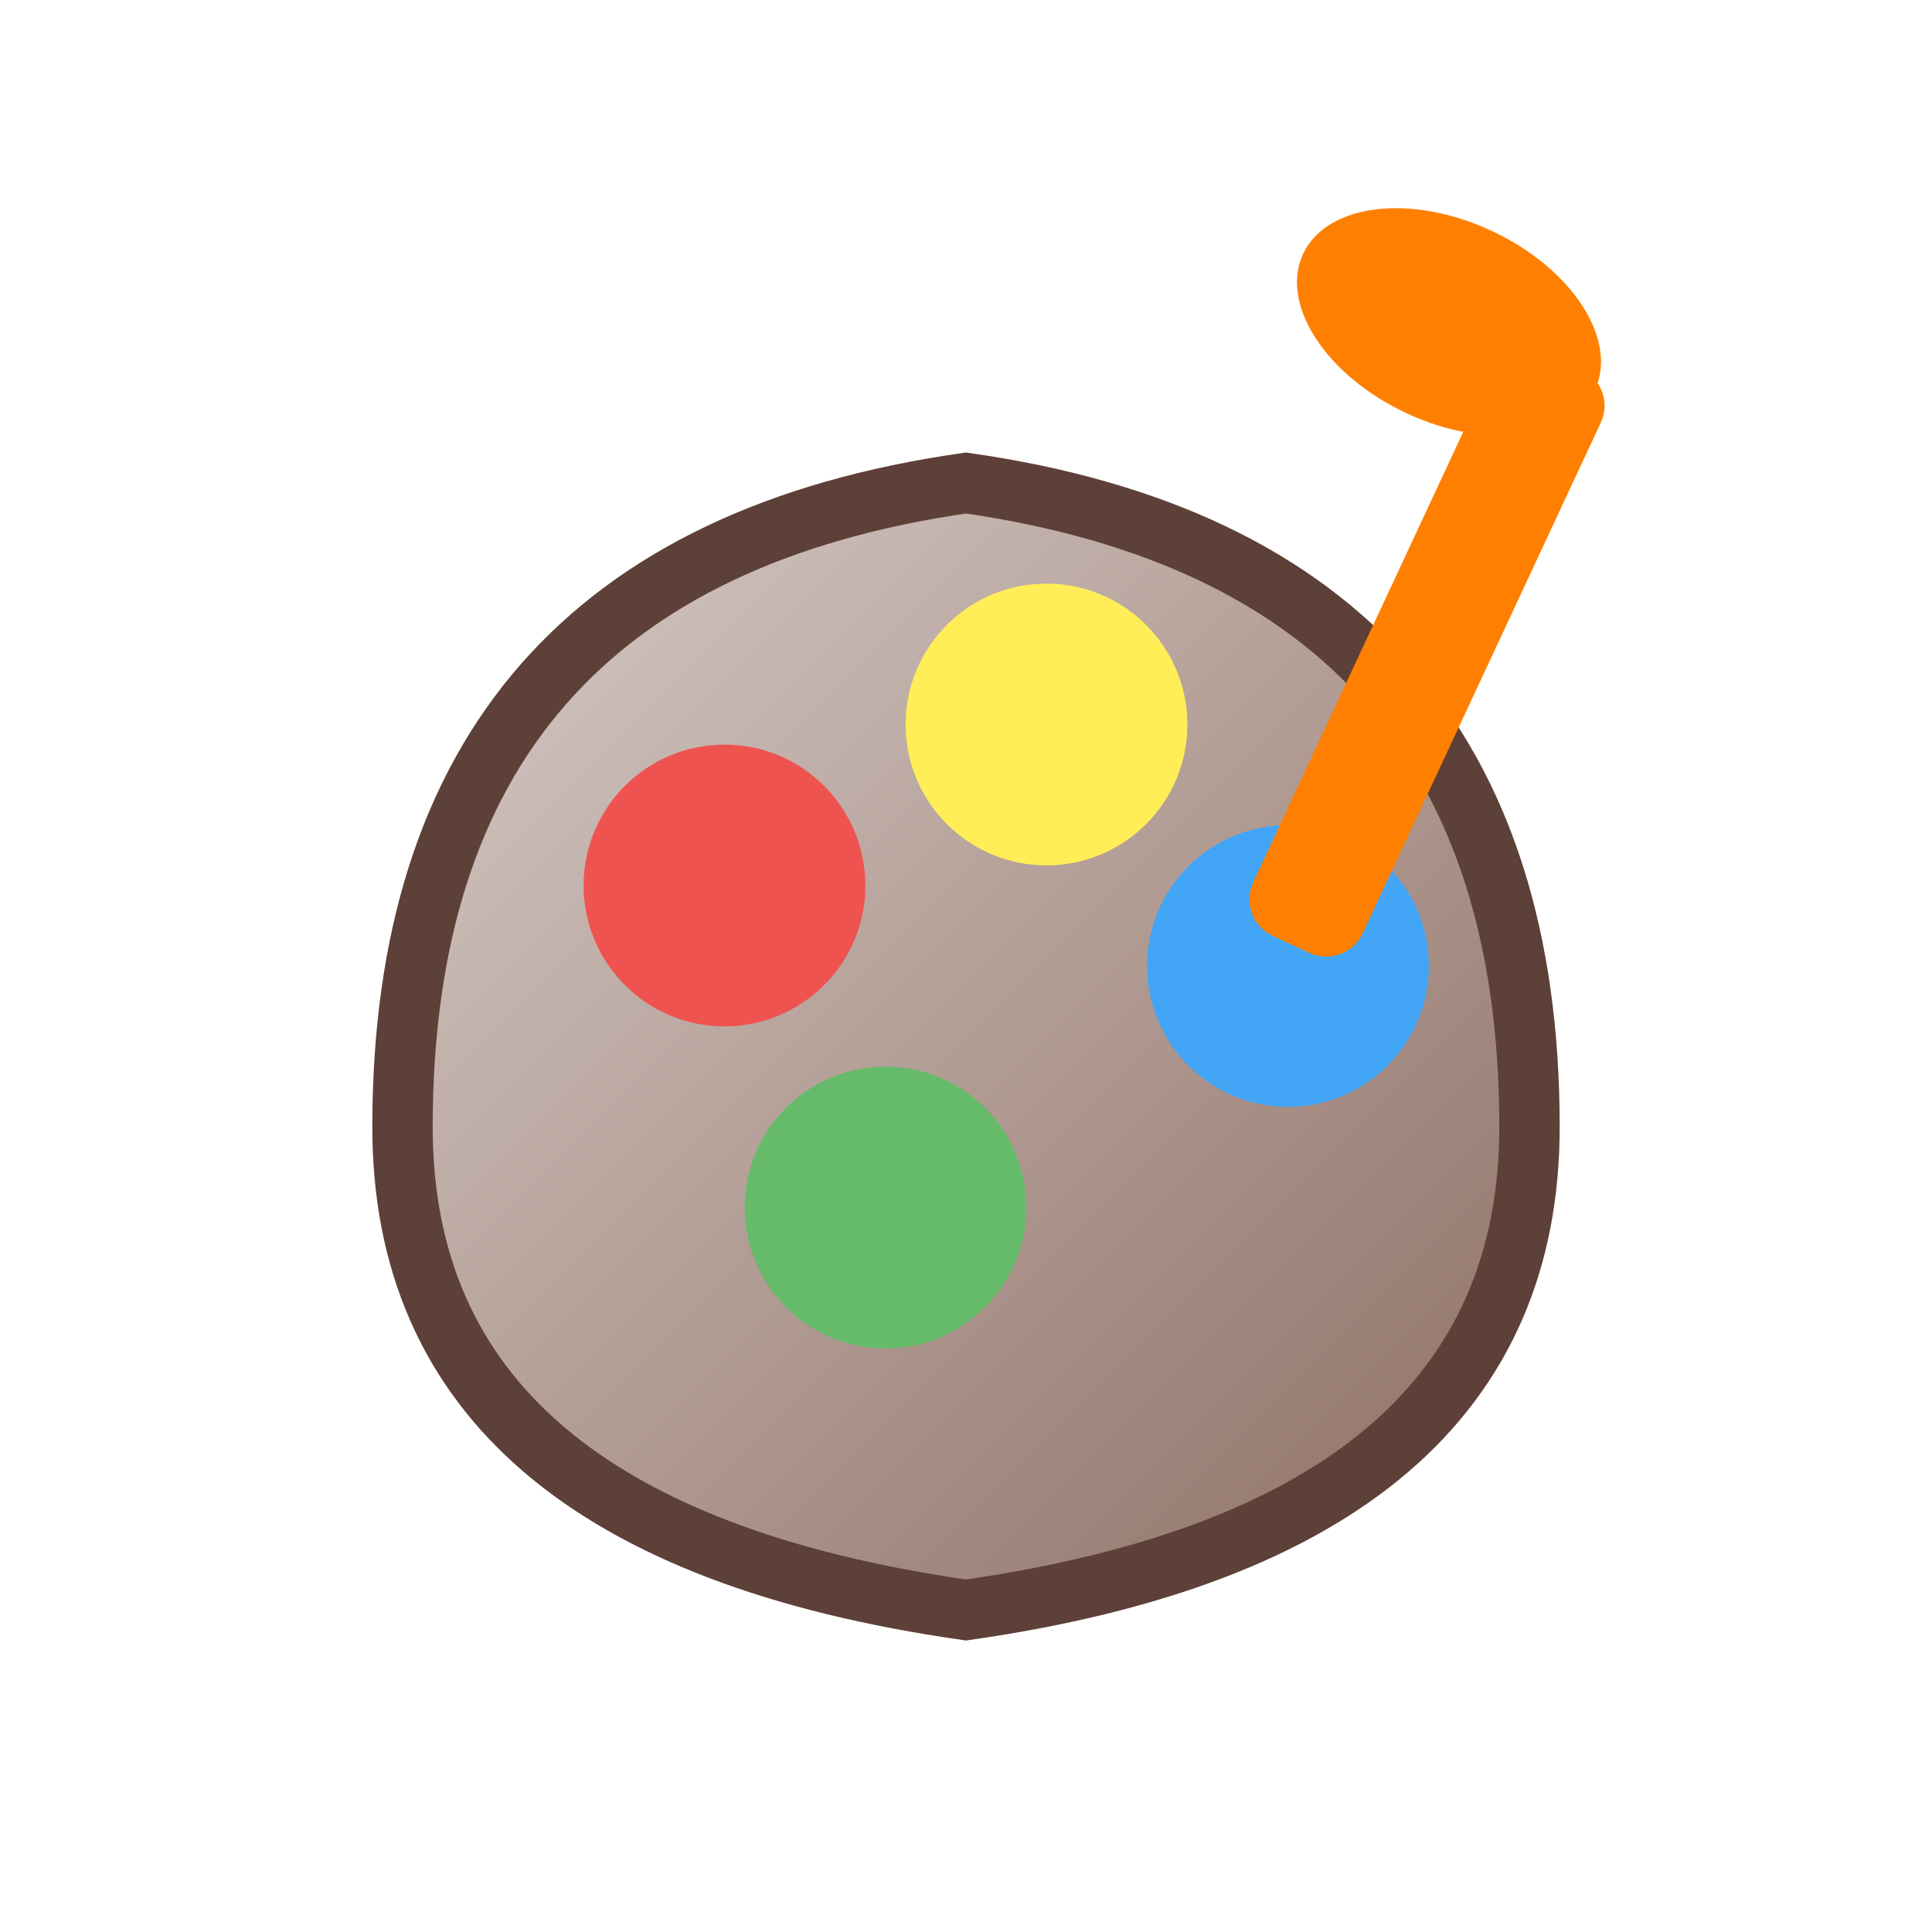
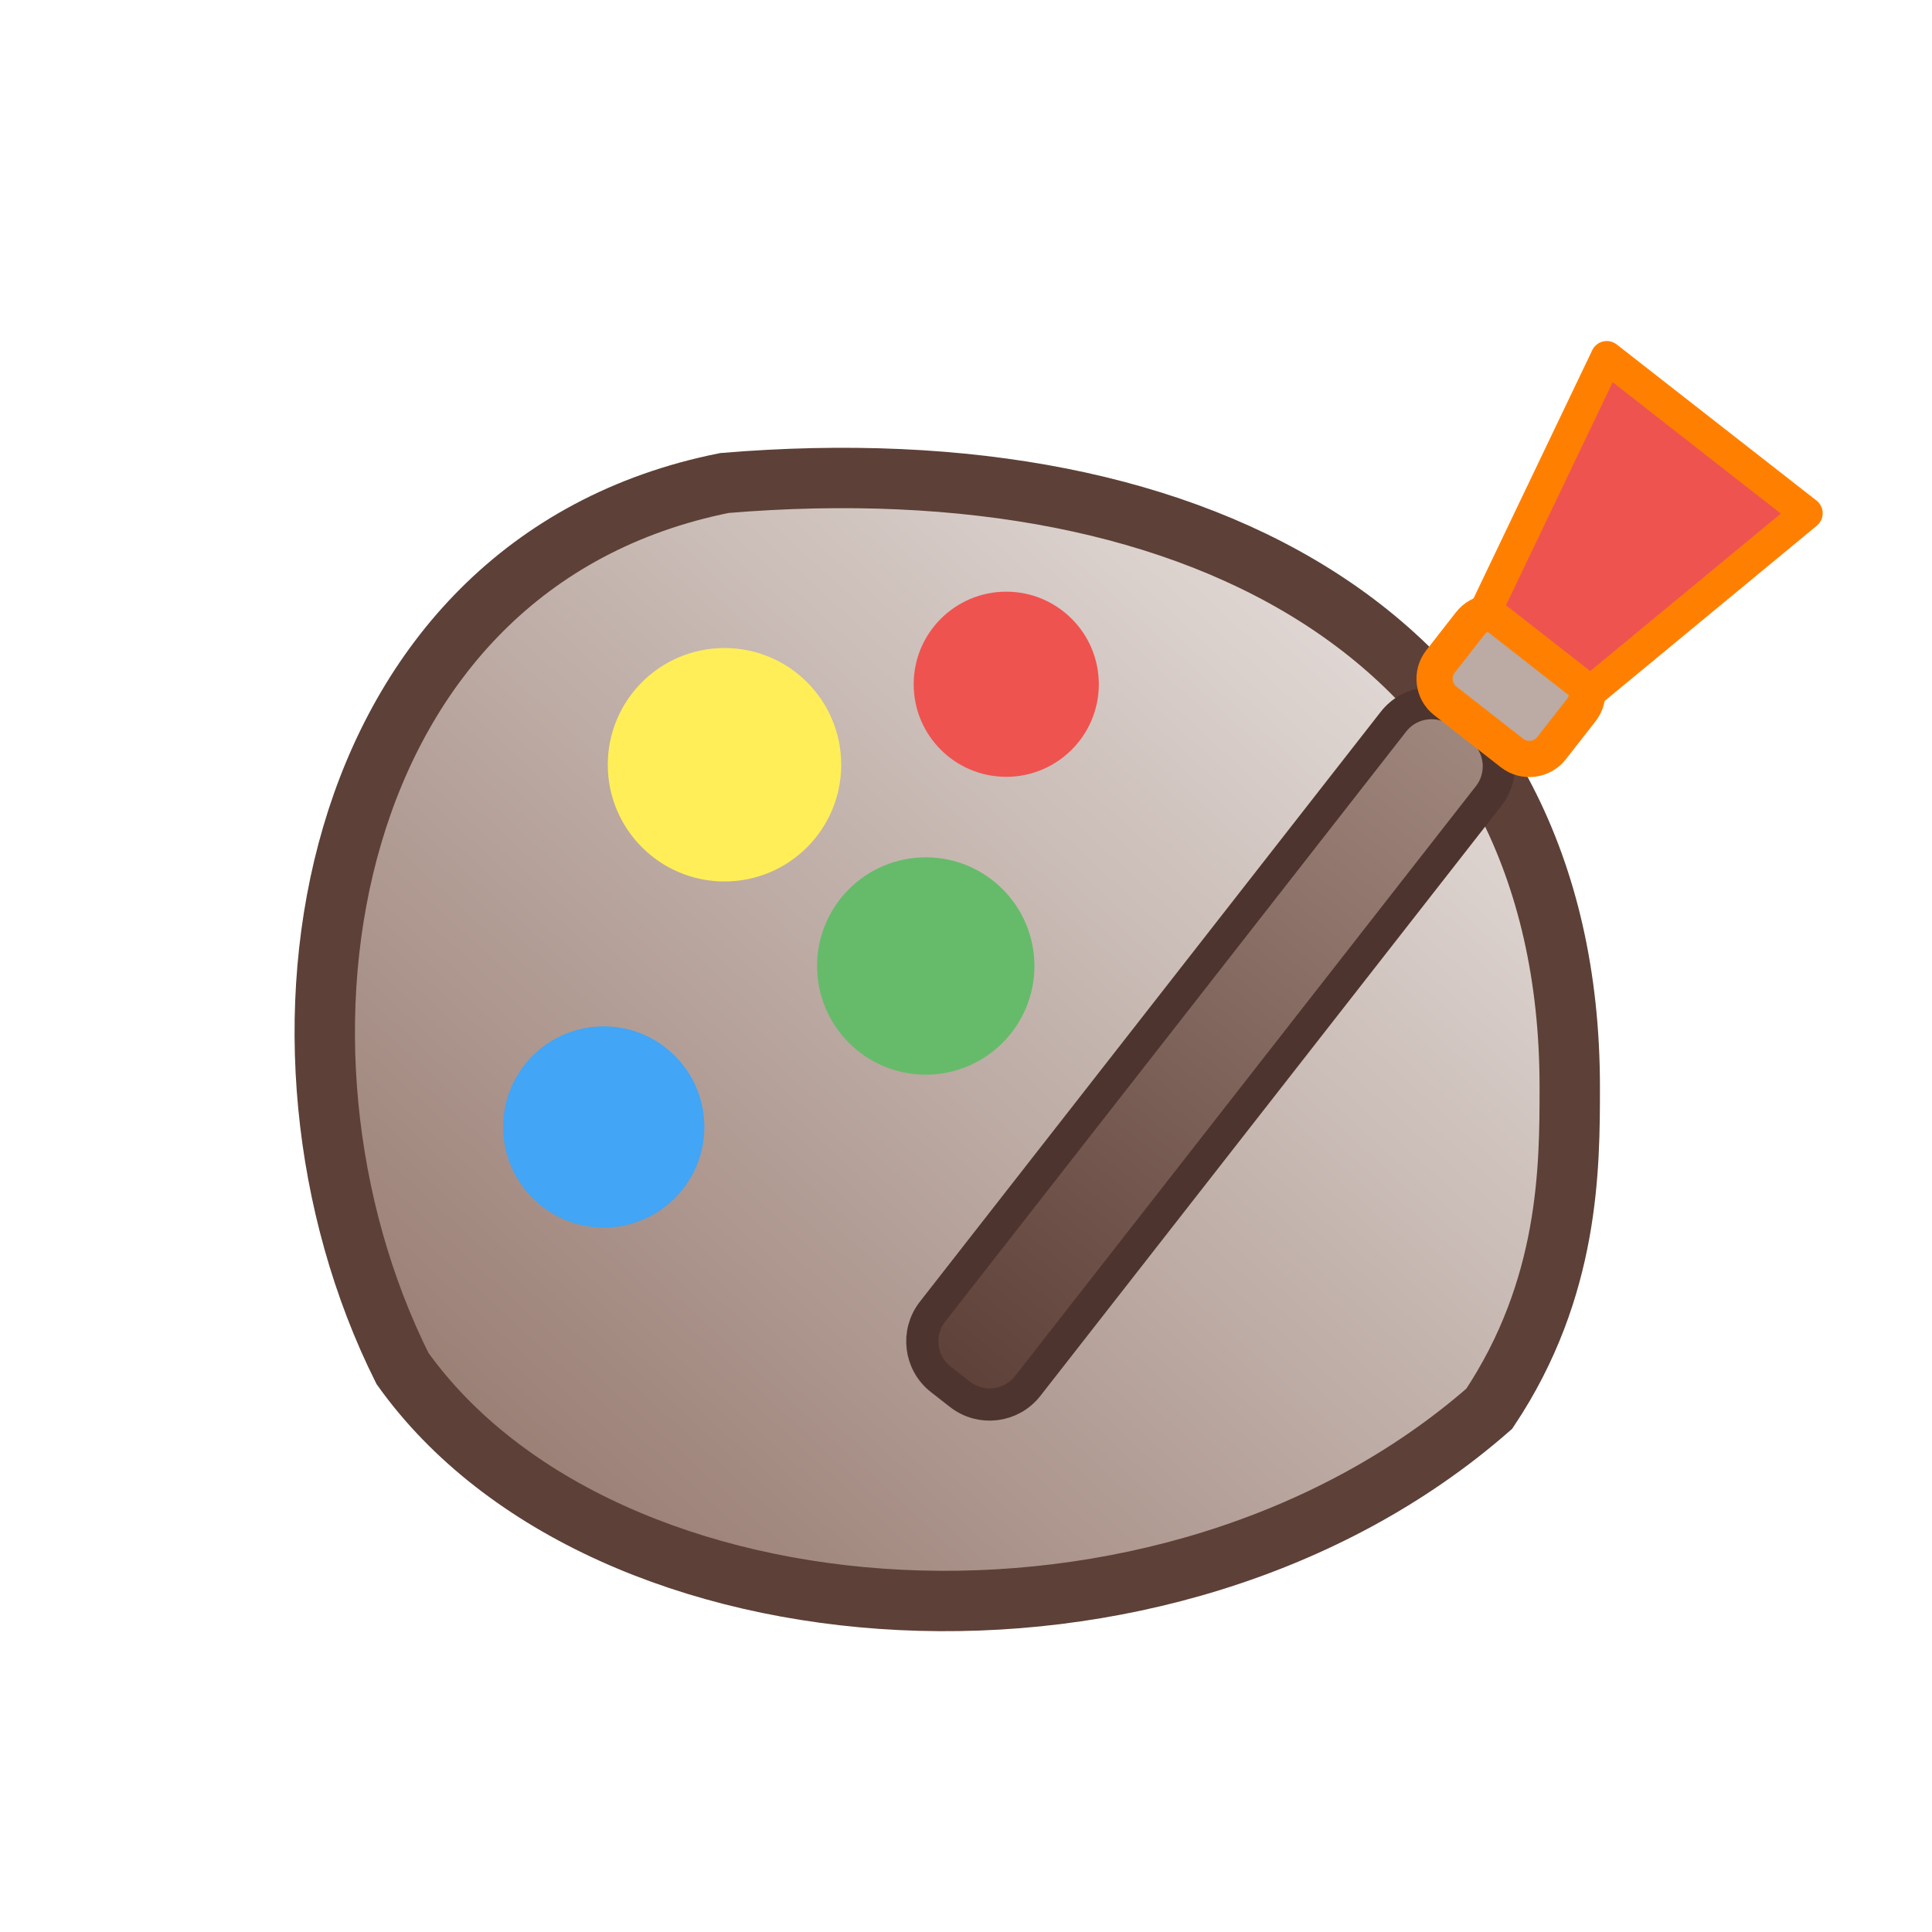
<svg xmlns="http://www.w3.org/2000/svg" viewBox="0 0 48 48" role="img" aria-hidden="true">
  <defs>
-     <linearGradient id="palette-wood" x1="0%" y1="0%" x2="100%" y2="100%">
-       <stop offset="0%" stop-color="#d7ccc8" />
+     <linearGradient id="art-palette" x1="0%" y1="0%" x2="100%" y2="100%">
+       <stop offset="0%" stop-color="#efebe9" />
      <stop offset="100%" stop-color="#8d6e63" />
    </linearGradient>
+     <linearGradient id="art-brush-handle" x1="0%" y1="0%" x2="0%" y2="100%">
+       <stop offset="0%" stop-color="#a1887f" />
+       <stop offset="100%" stop-color="#5d4037" />
+     </linearGradient>
  </defs>
-   <path d="M10 28 Q10 14 24 12 Q38 14 38 28 Q38 38 24 40 Q10 38 10 28Z" fill="url(#palette-wood)" stroke="#5d4037" stroke-width="1.5" />
-   <circle cx="18" cy="22" r="3.5" fill="#ef5350" />
-   <circle cx="26" cy="18" r="3.5" fill="#ffee58" />
-   <circle cx="32" cy="24" r="3.5" fill="#42a5f5" />
-   <circle cx="22" cy="30" r="3.5" fill="#66bb6a" />
-   <rect x="34" y="8" width="3" height="16" rx="1" fill="#ff8000" transform="rotate(25 35 16)" />
-   <ellipse cx="36" cy="8" rx="4" ry="2.5" fill="#ff8000" transform="rotate(25 36 8)" />
+   <g transform="translate(48 0) scale(-1 1)">
+     <path d="M 9 27 C 9 16 18 11 30 12 C 40 14 42 26 38 34 C 33 41 19 42 11 35 C 9 32 9 29 9 27 Z" fill="url(#art-palette)" stroke="#5d4037" stroke-width="1.5" />
+     <circle cx="23" cy="17" r="2.3" fill="#ef5350" />
+     <circle cx="30" cy="19" r="2.9" fill="#ffee58" />
+     <circle cx="33" cy="28" r="2.5" fill="#42a5f5" />
+     <circle cx="25" cy="24" r="2.7" fill="#66bb6a" />
+     <g transform="translate(-2 0) rotate(-38 19 25)">
+       <rect x="17.5" y="16" width="3" height="21" rx="1.2" fill="url(#art-brush-handle)" stroke="#4e342e" stroke-width="0.8" />
+       <rect x="17" y="13.4" width="3.5" height="2.6" rx="0.7" fill="#bcaaa4" stroke="#ff8000" stroke-width="0.9" />
+       <path d="M 15.6 6.8 L 21.9 6.8 L 20.4 13.6 L 17.1 13.6 Z" fill="#ef5350" stroke="#ff8000" stroke-width="0.8" stroke-linejoin="round" />
+     </g>
+   </g>
</svg>
